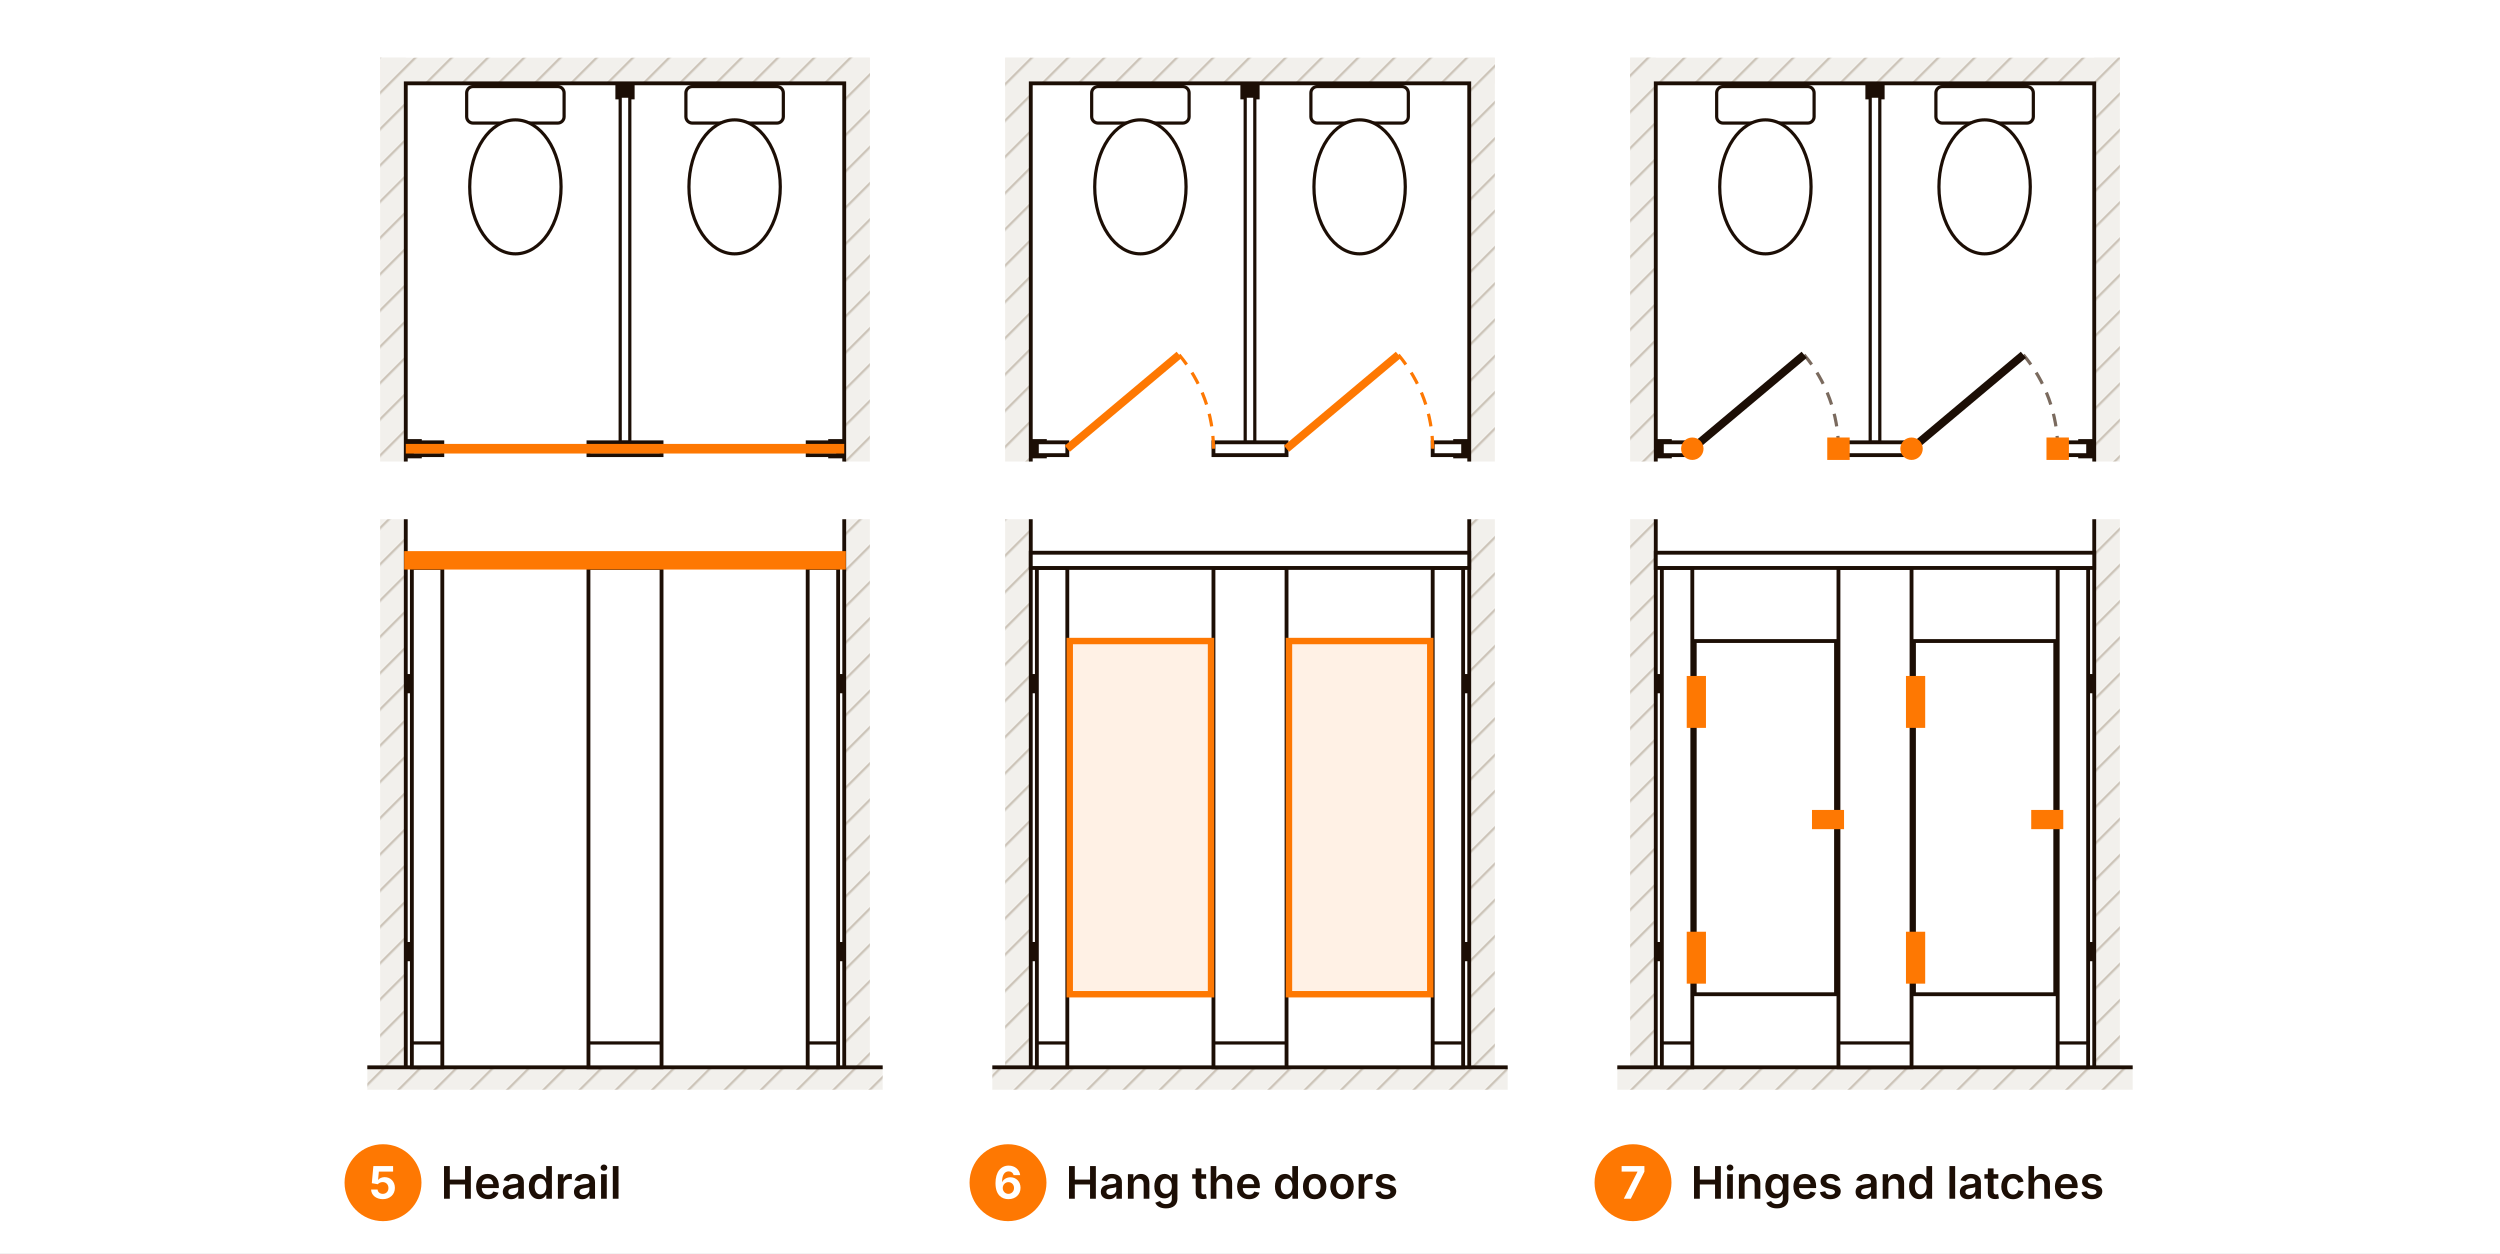
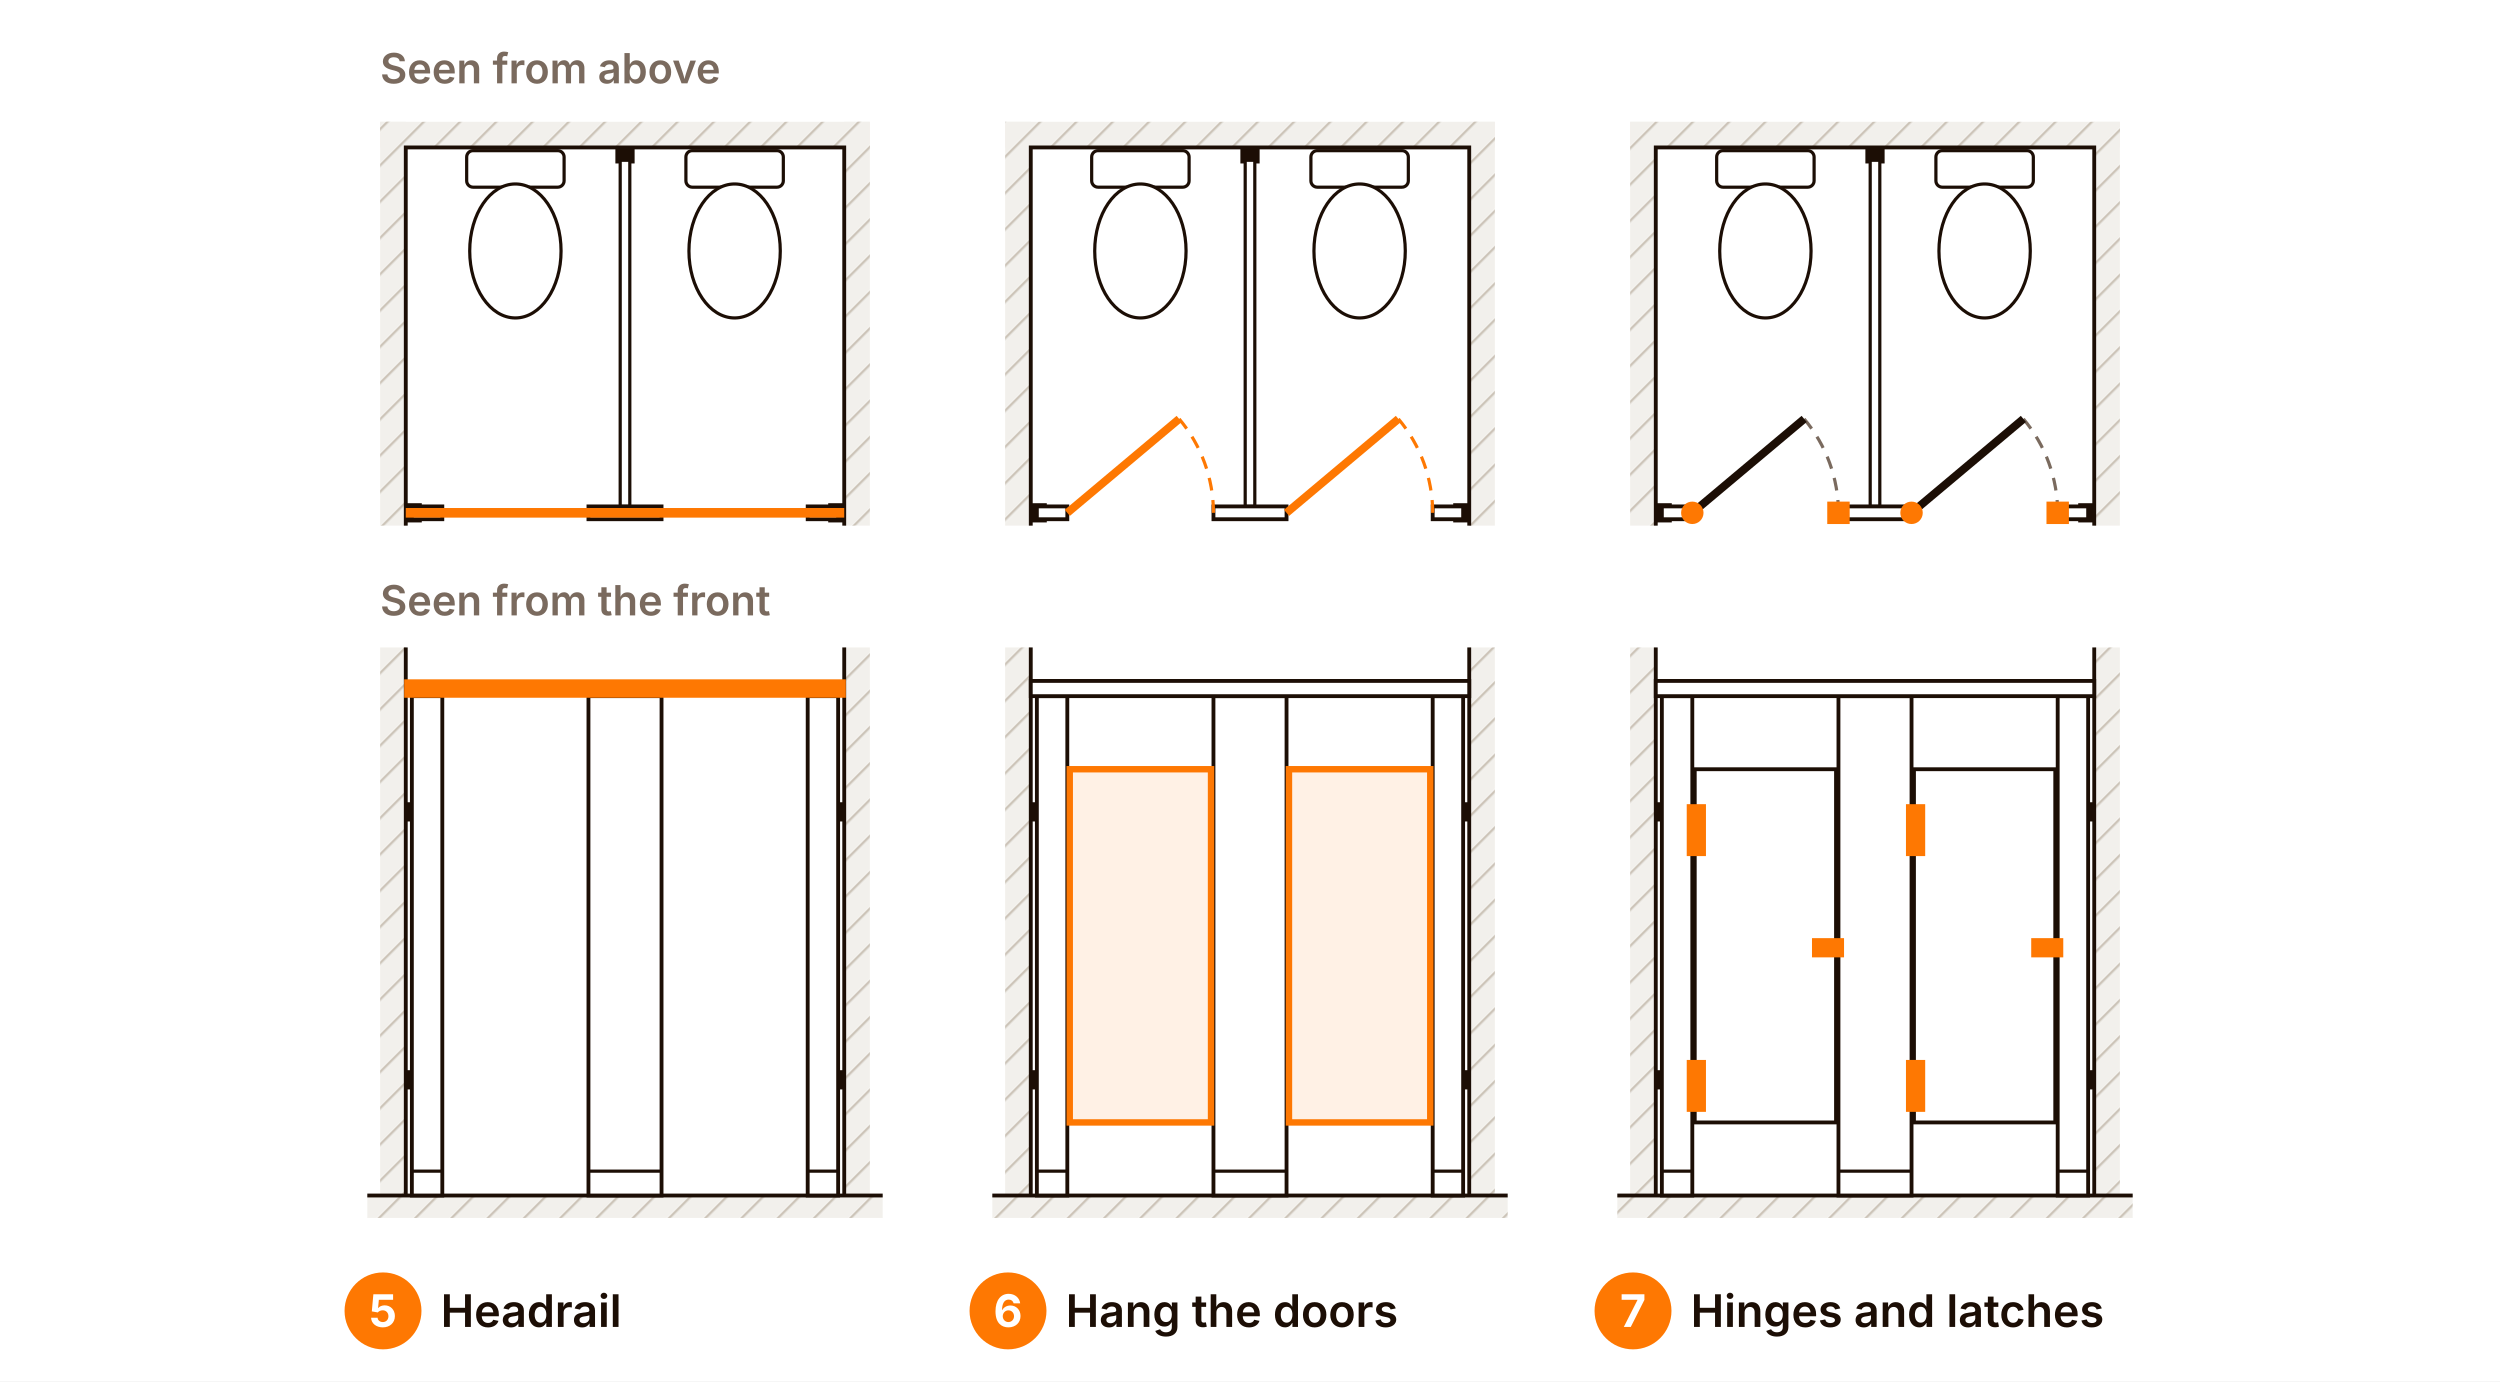
- <svg xmlns="http://www.w3.org/2000/svg" viewBox="0 0 780 391" width="780" height="391" role="img" aria-labelledby="t-install-sequence-2 d-install-sequence-2" font-family="Inter, ui-sans-serif, system-ui, sans-serif">
+ <svg xmlns="http://www.w3.org/2000/svg" viewBox="0 0 780 431" width="780" height="431" role="img" aria-labelledby="t-install-sequence-2 d-install-sequence-2" font-family="Inter, ui-sans-serif, system-ui, sans-serif">
  <defs>
    <pattern id="hatch-install-sequence-2" width="8" height="8" patternUnits="userSpaceOnUse" patternTransform="rotate(45)">
      <rect width="8" height="8" fill="#f2f0ec" />
      <line x1="0" y1="0" x2="0" y2="8" stroke="#cfc7bc" stroke-width="1.5" />
    </pattern>
    <marker id="tick-install-sequence-2" viewBox="0 0 10 10" refX="5" refY="5" markerWidth="8" markerHeight="8" orient="auto">
      <path d="M2 8 L8 2" stroke="#7a6a5e" stroke-width="1.5" />
    </marker>
  </defs>
-   <rect width="780" height="391" fill="#ffffff" />
-   <rect x="118.6" y="18" width="152.8" height="8" fill="url(#hatch-install-sequence-2)" stroke="none" stroke-width="1.5" />
-   <rect x="118.6" y="18" width="8" height="126" fill="url(#hatch-install-sequence-2)" stroke="none" stroke-width="1.5" />
-   <rect x="263.4" y="18" width="8" height="126" fill="url(#hatch-install-sequence-2)" stroke="none" stroke-width="1.5" />
-   <path d="M126.6 144 V26 H263.4 V144" fill="none" stroke="#1c0e05" stroke-width="1.2" />
-   <rect x="145.6" y="27" width="30.4" height="11.4" fill="#ffffff" stroke="#1c0e05" stroke-width="1" rx="2" />
-   <ellipse cx="160.8" cy="58.3" rx="14.25" ry="20.9" fill="#fff" stroke="#1c0e05" stroke-width="1" />
-   <rect x="214" y="27" width="30.4" height="11.4" fill="#ffffff" stroke="#1c0e05" stroke-width="1" rx="2" />
-   <ellipse cx="229.2" cy="58.3" rx="14.25" ry="20.9" fill="#fff" stroke="#1c0e05" stroke-width="1" />
-   <rect x="192" y="26" width="6" height="5" fill="#1c0e05" stroke="none" stroke-width="1.5" />
-   <rect x="126.6" y="137" width="5" height="6" fill="#1c0e05" stroke="none" stroke-width="1.5" />
-   <rect x="258.4" y="137" width="5" height="6" fill="#1c0e05" stroke="none" stroke-width="1.5" />
-   <rect x="193.5" y="30" width="3" height="108" fill="#ffffff" stroke="#1c0e05" stroke-width="1" />
-   <rect x="128.5" y="138" width="9.5" height="4" fill="#ffffff" stroke="#1c0e05" stroke-width="1.2" />
-   <rect x="252" y="138" width="9.5" height="4" fill="#ffffff" stroke="#1c0e05" stroke-width="1.2" />
-   <rect x="183.6" y="138" width="22.8" height="4" fill="#ffffff" stroke="#1c0e05" stroke-width="1.2" />
-   <line x1="126.6" y1="140" x2="263.4" y2="140" stroke="#fe7802" stroke-width="3" />
-   <rect x="118.6" y="162" width="8" height="171" fill="url(#hatch-install-sequence-2)" stroke="none" stroke-width="1.5" />
-   <rect x="263.4" y="162" width="8" height="171" fill="url(#hatch-install-sequence-2)" stroke="none" stroke-width="1.5" />
-   <rect x="114.6" y="333" width="160.8" height="7" fill="url(#hatch-install-sequence-2)" stroke="none" stroke-width="1.5" />
-   <line x1="114.6" y1="333" x2="275.4" y2="333" stroke="#1c0e05" stroke-width="1.2" />
-   <line x1="126.6" y1="162" x2="126.6" y2="333" stroke="#1c0e05" stroke-width="1.2" />
-   <line x1="263.4" y1="162" x2="263.4" y2="333" stroke="#1c0e05" stroke-width="1.2" />
-   <rect x="192" y="293.9" width="6" height="6" fill="#1c0e05" stroke="none" stroke-width="1.5" />
-   <rect x="126.6" y="293.9" width="5" height="6" fill="#1c0e05" stroke="none" stroke-width="1.5" />
-   <rect x="258.4" y="293.9" width="5" height="6" fill="#1c0e05" stroke="none" stroke-width="1.5" />
-   <rect x="192" y="210.3" width="6" height="6" fill="#1c0e05" stroke="none" stroke-width="1.5" />
-   <rect x="126.6" y="210.3" width="5" height="6" fill="#1c0e05" stroke="none" stroke-width="1.5" />
-   <rect x="258.4" y="210.3" width="5" height="6" fill="#1c0e05" stroke="none" stroke-width="1.5" />
-   <rect x="128.5" y="177.2" width="9.5" height="155.8" fill="#ffffff" stroke="#1c0e05" stroke-width="1.2" />
-   <line x1="128.5" y1="325.4" x2="138" y2="325.4" stroke="#1c0e05" stroke-width="1" />
-   <rect x="252" y="177.2" width="9.5" height="155.8" fill="#ffffff" stroke="#1c0e05" stroke-width="1.2" />
-   <line x1="252" y1="325.4" x2="261.5" y2="325.4" stroke="#1c0e05" stroke-width="1" />
-   <rect x="183.6" y="177.2" width="22.8" height="155.8" fill="#ffffff" stroke="#1c0e05" stroke-width="1.2" />
-   <line x1="183.6" y1="325.4" x2="206.4" y2="325.4" stroke="#1c0e05" stroke-width="1" />
-   <rect x="126.6" y="172.45" width="136.8" height="4.75" fill="#fe7802" stroke="#fe7802" stroke-width="1" />
+   <rect width="780" height="431" fill="#ffffff" />
+   <text x="118.6" y="26" font-size="13" font-weight="600" fill="#7a6a5e" text-anchor="start">Seen from above</text>
+   <text x="118.6" y="192" font-size="13" font-weight="600" fill="#7a6a5e" text-anchor="start">Seen from the front</text>
+   <rect x="118.6" y="38" width="152.8" height="8" fill="url(#hatch-install-sequence-2)" stroke="none" stroke-width="1.5" />
+   <rect x="118.6" y="38" width="8" height="126" fill="url(#hatch-install-sequence-2)" stroke="none" stroke-width="1.5" />
+   <rect x="263.4" y="38" width="8" height="126" fill="url(#hatch-install-sequence-2)" stroke="none" stroke-width="1.5" />
+   <path d="M126.6 164 V46 H263.4 V164" fill="none" stroke="#1c0e05" stroke-width="1.2" />
+   <rect x="145.6" y="47" width="30.4" height="11.4" fill="#ffffff" stroke="#1c0e05" stroke-width="1" rx="2" />
+   <ellipse cx="160.8" cy="78.3" rx="14.25" ry="20.9" fill="#fff" stroke="#1c0e05" stroke-width="1" />
+   <rect x="214" y="47" width="30.4" height="11.4" fill="#ffffff" stroke="#1c0e05" stroke-width="1" rx="2" />
+   <ellipse cx="229.2" cy="78.3" rx="14.25" ry="20.9" fill="#fff" stroke="#1c0e05" stroke-width="1" />
+   <rect x="192" y="46" width="6" height="5" fill="#1c0e05" stroke="none" stroke-width="1.5" />
+   <rect x="126.6" y="157" width="5" height="6" fill="#1c0e05" stroke="none" stroke-width="1.5" />
+   <rect x="258.4" y="157" width="5" height="6" fill="#1c0e05" stroke="none" stroke-width="1.5" />
+   <rect x="193.5" y="50" width="3" height="108" fill="#ffffff" stroke="#1c0e05" stroke-width="1" />
+   <rect x="128.5" y="158" width="9.5" height="4" fill="#ffffff" stroke="#1c0e05" stroke-width="1.2" />
+   <rect x="252" y="158" width="9.5" height="4" fill="#ffffff" stroke="#1c0e05" stroke-width="1.2" />
+   <rect x="183.6" y="158" width="22.8" height="4" fill="#ffffff" stroke="#1c0e05" stroke-width="1.2" />
+   <line x1="126.6" y1="160" x2="263.4" y2="160" stroke="#fe7802" stroke-width="3" />
+   <rect x="118.6" y="202" width="8" height="171" fill="url(#hatch-install-sequence-2)" stroke="none" stroke-width="1.5" />
+   <rect x="263.4" y="202" width="8" height="171" fill="url(#hatch-install-sequence-2)" stroke="none" stroke-width="1.5" />
+   <rect x="114.6" y="373" width="160.8" height="7" fill="url(#hatch-install-sequence-2)" stroke="none" stroke-width="1.5" />
+   <line x1="114.6" y1="373" x2="275.4" y2="373" stroke="#1c0e05" stroke-width="1.2" />
+   <line x1="126.6" y1="202" x2="126.6" y2="373" stroke="#1c0e05" stroke-width="1.2" />
+   <line x1="263.4" y1="202" x2="263.4" y2="373" stroke="#1c0e05" stroke-width="1.2" />
+   <rect x="192" y="333.9" width="6" height="6" fill="#1c0e05" stroke="none" stroke-width="1.5" />
+   <rect x="126.6" y="333.9" width="5" height="6" fill="#1c0e05" stroke="none" stroke-width="1.5" />
+   <rect x="258.4" y="333.9" width="5" height="6" fill="#1c0e05" stroke="none" stroke-width="1.5" />
+   <rect x="192" y="250.3" width="6" height="6" fill="#1c0e05" stroke="none" stroke-width="1.5" />
+   <rect x="126.6" y="250.3" width="5" height="6" fill="#1c0e05" stroke="none" stroke-width="1.5" />
+   <rect x="258.4" y="250.3" width="5" height="6" fill="#1c0e05" stroke="none" stroke-width="1.5" />
+   <rect x="128.5" y="217.2" width="9.5" height="155.8" fill="#ffffff" stroke="#1c0e05" stroke-width="1.2" />
+   <line x1="128.5" y1="365.4" x2="138" y2="365.4" stroke="#1c0e05" stroke-width="1" />
+   <rect x="252" y="217.2" width="9.5" height="155.8" fill="#ffffff" stroke="#1c0e05" stroke-width="1.2" />
+   <line x1="252" y1="365.4" x2="261.5" y2="365.4" stroke="#1c0e05" stroke-width="1" />
+   <rect x="183.6" y="217.2" width="22.8" height="155.8" fill="#ffffff" stroke="#1c0e05" stroke-width="1.2" />
+   <line x1="183.6" y1="365.4" x2="206.4" y2="365.4" stroke="#1c0e05" stroke-width="1" />
+   <rect x="126.6" y="212.45" width="136.8" height="4.75" fill="#fe7802" stroke="#fe7802" stroke-width="1" />
  <g class="co">
-     <circle cx="119.5" cy="369" r="12" fill="#fe7802" />
-     <text x="119.5" y="374" font-size="14" font-weight="700" fill="#fff" text-anchor="middle">5</text>
+     <circle cx="119.5" cy="409" r="12" fill="#fe7802" />
+     <text x="119.5" y="414" font-size="14" font-weight="700" fill="#fff" text-anchor="middle">5</text>
  </g>
-   <text x="137.5" y="374" font-size="14" font-weight="600" fill="#1c0e05" text-anchor="start">Headrail</text>
-   <rect x="313.6" y="18" width="152.8" height="8" fill="url(#hatch-install-sequence-2)" stroke="none" stroke-width="1.5" />
-   <rect x="313.6" y="18" width="8" height="126" fill="url(#hatch-install-sequence-2)" stroke="none" stroke-width="1.5" />
-   <rect x="458.4" y="18" width="8" height="126" fill="url(#hatch-install-sequence-2)" stroke="none" stroke-width="1.5" />
-   <path d="M321.6 144 V26 H458.4 V144" fill="none" stroke="#1c0e05" stroke-width="1.2" />
-   <rect x="340.6" y="27" width="30.4" height="11.4" fill="#ffffff" stroke="#1c0e05" stroke-width="1" rx="2" />
-   <ellipse cx="355.8" cy="58.3" rx="14.25" ry="20.9" fill="#fff" stroke="#1c0e05" stroke-width="1" />
-   <rect x="409" y="27" width="30.4" height="11.4" fill="#ffffff" stroke="#1c0e05" stroke-width="1" rx="2" />
-   <ellipse cx="424.2" cy="58.3" rx="14.25" ry="20.9" fill="#fff" stroke="#1c0e05" stroke-width="1" />
-   <rect x="387" y="26" width="6" height="5" fill="#1c0e05" stroke="none" stroke-width="1.5" />
-   <rect x="321.6" y="137" width="5" height="6" fill="#1c0e05" stroke="none" stroke-width="1.5" />
-   <rect x="453.4" y="137" width="5" height="6" fill="#1c0e05" stroke="none" stroke-width="1.5" />
-   <rect x="388.5" y="30" width="3" height="108" fill="#ffffff" stroke="#1c0e05" stroke-width="1" />
-   <rect x="323.5" y="138" width="9.5" height="4" fill="#ffffff" stroke="#1c0e05" stroke-width="1.2" />
-   <rect x="447" y="138" width="9.5" height="4" fill="#ffffff" stroke="#1c0e05" stroke-width="1.2" />
-   <rect x="378.6" y="138" width="22.8" height="4" fill="#ffffff" stroke="#1c0e05" stroke-width="1.2" />
-   <path d="M378.6 140 A45.6 45.6 0 0 0 367.9 110.7" fill="none" stroke="#fe7802" stroke-width="1" stroke-dasharray="4 3" />
-   <line x1="333" y1="140" x2="367.9" y2="110.7" stroke="#fe7802" stroke-width="2.5" />
-   <path d="M447 140 A45.6 45.6 0 0 0 436.3 110.7" fill="none" stroke="#fe7802" stroke-width="1" stroke-dasharray="4 3" />
-   <line x1="401.4" y1="140" x2="436.3" y2="110.7" stroke="#fe7802" stroke-width="2.5" />
-   <rect x="313.6" y="162" width="8" height="171" fill="url(#hatch-install-sequence-2)" stroke="none" stroke-width="1.5" />
-   <rect x="458.4" y="162" width="8" height="171" fill="url(#hatch-install-sequence-2)" stroke="none" stroke-width="1.5" />
-   <rect x="309.6" y="333" width="160.8" height="7" fill="url(#hatch-install-sequence-2)" stroke="none" stroke-width="1.5" />
-   <line x1="309.6" y1="333" x2="470.4" y2="333" stroke="#1c0e05" stroke-width="1.2" />
-   <line x1="321.6" y1="162" x2="321.6" y2="333" stroke="#1c0e05" stroke-width="1.2" />
-   <line x1="458.4" y1="162" x2="458.4" y2="333" stroke="#1c0e05" stroke-width="1.2" />
-   <rect x="387" y="293.9" width="6" height="6" fill="#1c0e05" stroke="none" stroke-width="1.5" />
-   <rect x="321.6" y="293.9" width="5" height="6" fill="#1c0e05" stroke="none" stroke-width="1.5" />
-   <rect x="453.4" y="293.9" width="5" height="6" fill="#1c0e05" stroke="none" stroke-width="1.5" />
-   <rect x="387" y="210.3" width="6" height="6" fill="#1c0e05" stroke="none" stroke-width="1.5" />
-   <rect x="321.6" y="210.3" width="5" height="6" fill="#1c0e05" stroke="none" stroke-width="1.5" />
-   <rect x="453.4" y="210.3" width="5" height="6" fill="#1c0e05" stroke="none" stroke-width="1.5" />
-   <rect x="323.5" y="177.2" width="9.5" height="155.8" fill="#ffffff" stroke="#1c0e05" stroke-width="1.2" />
-   <line x1="323.5" y1="325.4" x2="333" y2="325.4" stroke="#1c0e05" stroke-width="1" />
-   <rect x="447" y="177.2" width="9.5" height="155.8" fill="#ffffff" stroke="#1c0e05" stroke-width="1.2" />
-   <line x1="447" y1="325.4" x2="456.5" y2="325.4" stroke="#1c0e05" stroke-width="1" />
-   <rect x="378.6" y="177.2" width="22.8" height="155.8" fill="#ffffff" stroke="#1c0e05" stroke-width="1.2" />
-   <line x1="378.6" y1="325.4" x2="401.4" y2="325.4" stroke="#1c0e05" stroke-width="1" />
-   <rect x="321.6" y="172.45" width="136.8" height="4.75" fill="#fff" stroke="#1c0e05" stroke-width="1.2" />
-   <rect x="333.76" y="200" width="44.08" height="110.2" fill="#fff1e5" stroke="#fe7802" stroke-width="2" />
-   <rect x="402.16" y="200" width="44.08" height="110.2" fill="#fff1e5" stroke="#fe7802" stroke-width="2" />
+   <text x="137.5" y="414" font-size="14" font-weight="600" fill="#1c0e05" text-anchor="start">Headrail</text>
+   <rect x="313.6" y="38" width="152.8" height="8" fill="url(#hatch-install-sequence-2)" stroke="none" stroke-width="1.5" />
+   <rect x="313.6" y="38" width="8" height="126" fill="url(#hatch-install-sequence-2)" stroke="none" stroke-width="1.5" />
+   <rect x="458.4" y="38" width="8" height="126" fill="url(#hatch-install-sequence-2)" stroke="none" stroke-width="1.5" />
+   <path d="M321.6 164 V46 H458.4 V164" fill="none" stroke="#1c0e05" stroke-width="1.2" />
+   <rect x="340.6" y="47" width="30.4" height="11.4" fill="#ffffff" stroke="#1c0e05" stroke-width="1" rx="2" />
+   <ellipse cx="355.8" cy="78.3" rx="14.25" ry="20.9" fill="#fff" stroke="#1c0e05" stroke-width="1" />
+   <rect x="409" y="47" width="30.4" height="11.4" fill="#ffffff" stroke="#1c0e05" stroke-width="1" rx="2" />
+   <ellipse cx="424.2" cy="78.3" rx="14.25" ry="20.9" fill="#fff" stroke="#1c0e05" stroke-width="1" />
+   <rect x="387" y="46" width="6" height="5" fill="#1c0e05" stroke="none" stroke-width="1.5" />
+   <rect x="321.6" y="157" width="5" height="6" fill="#1c0e05" stroke="none" stroke-width="1.5" />
+   <rect x="453.4" y="157" width="5" height="6" fill="#1c0e05" stroke="none" stroke-width="1.5" />
+   <rect x="388.5" y="50" width="3" height="108" fill="#ffffff" stroke="#1c0e05" stroke-width="1" />
+   <rect x="323.5" y="158" width="9.5" height="4" fill="#ffffff" stroke="#1c0e05" stroke-width="1.2" />
+   <rect x="447" y="158" width="9.5" height="4" fill="#ffffff" stroke="#1c0e05" stroke-width="1.2" />
+   <rect x="378.6" y="158" width="22.8" height="4" fill="#ffffff" stroke="#1c0e05" stroke-width="1.2" />
+   <path d="M378.6 160 A45.6 45.6 0 0 0 367.9 130.7" fill="none" stroke="#fe7802" stroke-width="1" stroke-dasharray="4 3" />
+   <line x1="333" y1="160" x2="367.9" y2="130.7" stroke="#fe7802" stroke-width="2.5" />
+   <path d="M447 160 A45.6 45.6 0 0 0 436.3 130.7" fill="none" stroke="#fe7802" stroke-width="1" stroke-dasharray="4 3" />
+   <line x1="401.4" y1="160" x2="436.3" y2="130.7" stroke="#fe7802" stroke-width="2.5" />
+   <rect x="313.6" y="202" width="8" height="171" fill="url(#hatch-install-sequence-2)" stroke="none" stroke-width="1.5" />
+   <rect x="458.4" y="202" width="8" height="171" fill="url(#hatch-install-sequence-2)" stroke="none" stroke-width="1.5" />
+   <rect x="309.6" y="373" width="160.8" height="7" fill="url(#hatch-install-sequence-2)" stroke="none" stroke-width="1.5" />
+   <line x1="309.6" y1="373" x2="470.4" y2="373" stroke="#1c0e05" stroke-width="1.2" />
+   <line x1="321.6" y1="202" x2="321.6" y2="373" stroke="#1c0e05" stroke-width="1.2" />
+   <line x1="458.4" y1="202" x2="458.4" y2="373" stroke="#1c0e05" stroke-width="1.2" />
+   <rect x="387" y="333.9" width="6" height="6" fill="#1c0e05" stroke="none" stroke-width="1.5" />
+   <rect x="321.6" y="333.9" width="5" height="6" fill="#1c0e05" stroke="none" stroke-width="1.5" />
+   <rect x="453.4" y="333.9" width="5" height="6" fill="#1c0e05" stroke="none" stroke-width="1.5" />
+   <rect x="387" y="250.3" width="6" height="6" fill="#1c0e05" stroke="none" stroke-width="1.5" />
+   <rect x="321.6" y="250.3" width="5" height="6" fill="#1c0e05" stroke="none" stroke-width="1.5" />
+   <rect x="453.4" y="250.3" width="5" height="6" fill="#1c0e05" stroke="none" stroke-width="1.5" />
+   <rect x="323.5" y="217.2" width="9.5" height="155.8" fill="#ffffff" stroke="#1c0e05" stroke-width="1.2" />
+   <line x1="323.5" y1="365.4" x2="333" y2="365.4" stroke="#1c0e05" stroke-width="1" />
+   <rect x="447" y="217.2" width="9.5" height="155.8" fill="#ffffff" stroke="#1c0e05" stroke-width="1.2" />
+   <line x1="447" y1="365.4" x2="456.5" y2="365.4" stroke="#1c0e05" stroke-width="1" />
+   <rect x="378.6" y="217.2" width="22.8" height="155.8" fill="#ffffff" stroke="#1c0e05" stroke-width="1.2" />
+   <line x1="378.6" y1="365.4" x2="401.4" y2="365.4" stroke="#1c0e05" stroke-width="1" />
+   <rect x="321.6" y="212.45" width="136.8" height="4.75" fill="#fff" stroke="#1c0e05" stroke-width="1.2" />
+   <rect x="333.76" y="240" width="44.08" height="110.2" fill="#fff1e5" stroke="#fe7802" stroke-width="2" />
+   <rect x="402.16" y="240" width="44.08" height="110.2" fill="#fff1e5" stroke="#fe7802" stroke-width="2" />
  <g class="co">
-     <circle cx="314.5" cy="369" r="12" fill="#fe7802" />
-     <text x="314.5" y="374" font-size="14" font-weight="700" fill="#fff" text-anchor="middle">6</text>
+     <circle cx="314.5" cy="409" r="12" fill="#fe7802" />
+     <text x="314.5" y="414" font-size="14" font-weight="700" fill="#fff" text-anchor="middle">6</text>
  </g>
-   <text x="332.5" y="374" font-size="14" font-weight="600" fill="#1c0e05" text-anchor="start">Hang the doors</text>
-   <rect x="508.6" y="18" width="152.8" height="8" fill="url(#hatch-install-sequence-2)" stroke="none" stroke-width="1.5" />
-   <rect x="508.6" y="18" width="8" height="126" fill="url(#hatch-install-sequence-2)" stroke="none" stroke-width="1.5" />
-   <rect x="653.4" y="18" width="8" height="126" fill="url(#hatch-install-sequence-2)" stroke="none" stroke-width="1.5" />
-   <path d="M516.6 144 V26 H653.4 V144" fill="none" stroke="#1c0e05" stroke-width="1.2" />
-   <rect x="535.6" y="27" width="30.4" height="11.4" fill="#ffffff" stroke="#1c0e05" stroke-width="1" rx="2" />
-   <ellipse cx="550.8" cy="58.3" rx="14.25" ry="20.9" fill="#fff" stroke="#1c0e05" stroke-width="1" />
-   <rect x="604" y="27" width="30.4" height="11.4" fill="#ffffff" stroke="#1c0e05" stroke-width="1" rx="2" />
-   <ellipse cx="619.2" cy="58.3" rx="14.25" ry="20.9" fill="#fff" stroke="#1c0e05" stroke-width="1" />
-   <rect x="582" y="26" width="6" height="5" fill="#1c0e05" stroke="none" stroke-width="1.5" />
-   <rect x="516.6" y="137" width="5" height="6" fill="#1c0e05" stroke="none" stroke-width="1.5" />
-   <rect x="648.4" y="137" width="5" height="6" fill="#1c0e05" stroke="none" stroke-width="1.5" />
-   <rect x="583.5" y="30" width="3" height="108" fill="#ffffff" stroke="#1c0e05" stroke-width="1" />
-   <rect x="518.5" y="138" width="9.5" height="4" fill="#ffffff" stroke="#1c0e05" stroke-width="1.2" />
-   <rect x="642" y="138" width="9.5" height="4" fill="#ffffff" stroke="#1c0e05" stroke-width="1.2" />
-   <rect x="573.6" y="138" width="22.8" height="4" fill="#ffffff" stroke="#1c0e05" stroke-width="1.2" />
-   <path d="M573.6 140 A45.6 45.6 0 0 0 562.9 110.7" fill="none" stroke="#7a6a5e" stroke-width="1" stroke-dasharray="4 3" />
-   <line x1="528" y1="140" x2="562.9" y2="110.7" stroke="#1c0e05" stroke-width="2.5" />
-   <circle cx="528" cy="140" r="3.5" fill="#fe7802" />
-   <rect x="570.6" y="137" width="6" height="6" fill="#fe7802" stroke="#fe7802" stroke-width="1" />
-   <path d="M642 140 A45.6 45.6 0 0 0 631.3 110.7" fill="none" stroke="#7a6a5e" stroke-width="1" stroke-dasharray="4 3" />
-   <line x1="596.4" y1="140" x2="631.3" y2="110.7" stroke="#1c0e05" stroke-width="2.5" />
-   <circle cx="596.4" cy="140" r="3.5" fill="#fe7802" />
-   <rect x="639" y="137" width="6" height="6" fill="#fe7802" stroke="#fe7802" stroke-width="1" />
-   <rect x="508.6" y="162" width="8" height="171" fill="url(#hatch-install-sequence-2)" stroke="none" stroke-width="1.5" />
-   <rect x="653.4" y="162" width="8" height="171" fill="url(#hatch-install-sequence-2)" stroke="none" stroke-width="1.5" />
-   <rect x="504.6" y="333" width="160.8" height="7" fill="url(#hatch-install-sequence-2)" stroke="none" stroke-width="1.5" />
-   <line x1="504.6" y1="333" x2="665.4" y2="333" stroke="#1c0e05" stroke-width="1.2" />
-   <line x1="516.6" y1="162" x2="516.6" y2="333" stroke="#1c0e05" stroke-width="1.2" />
-   <line x1="653.4" y1="162" x2="653.4" y2="333" stroke="#1c0e05" stroke-width="1.2" />
-   <rect x="582" y="293.9" width="6" height="6" fill="#1c0e05" stroke="none" stroke-width="1.5" />
-   <rect x="516.6" y="293.9" width="5" height="6" fill="#1c0e05" stroke="none" stroke-width="1.5" />
-   <rect x="648.4" y="293.9" width="5" height="6" fill="#1c0e05" stroke="none" stroke-width="1.5" />
-   <rect x="582" y="210.3" width="6" height="6" fill="#1c0e05" stroke="none" stroke-width="1.5" />
-   <rect x="516.6" y="210.3" width="5" height="6" fill="#1c0e05" stroke="none" stroke-width="1.5" />
-   <rect x="648.4" y="210.3" width="5" height="6" fill="#1c0e05" stroke="none" stroke-width="1.5" />
-   <rect x="518.5" y="177.2" width="9.5" height="155.8" fill="#ffffff" stroke="#1c0e05" stroke-width="1.2" />
-   <line x1="518.5" y1="325.4" x2="528" y2="325.4" stroke="#1c0e05" stroke-width="1" />
-   <rect x="642" y="177.2" width="9.5" height="155.8" fill="#ffffff" stroke="#1c0e05" stroke-width="1.2" />
-   <line x1="642" y1="325.4" x2="651.5" y2="325.4" stroke="#1c0e05" stroke-width="1" />
-   <rect x="573.6" y="177.2" width="22.8" height="155.8" fill="#ffffff" stroke="#1c0e05" stroke-width="1.2" />
-   <line x1="573.6" y1="325.4" x2="596.4" y2="325.4" stroke="#1c0e05" stroke-width="1" />
-   <rect x="516.6" y="172.45" width="136.8" height="4.75" fill="#fff" stroke="#1c0e05" stroke-width="1.2" />
-   <rect x="528.76" y="200" width="44.08" height="110.2" fill="#ffffff" stroke="#1c0e05" stroke-width="1.2" />
-   <rect x="526.76" y="211.4" width="5" height="15.2" fill="#fe7802" stroke="#fe7802" stroke-width="1" />
-   <rect x="526.76" y="291.2" width="5" height="15.2" fill="#fe7802" stroke="#fe7802" stroke-width="1" />
-   <rect x="565.84" y="253.2" width="9" height="5" fill="#fe7802" stroke="#fe7802" stroke-width="1" />
-   <rect x="597.16" y="200" width="44.08" height="110.2" fill="#ffffff" stroke="#1c0e05" stroke-width="1.2" />
-   <rect x="595.16" y="211.4" width="5" height="15.2" fill="#fe7802" stroke="#fe7802" stroke-width="1" />
-   <rect x="595.16" y="291.2" width="5" height="15.2" fill="#fe7802" stroke="#fe7802" stroke-width="1" />
-   <rect x="634.24" y="253.2" width="9" height="5" fill="#fe7802" stroke="#fe7802" stroke-width="1" />
+   <text x="332.5" y="414" font-size="14" font-weight="600" fill="#1c0e05" text-anchor="start">Hang the doors</text>
+   <rect x="508.6" y="38" width="152.8" height="8" fill="url(#hatch-install-sequence-2)" stroke="none" stroke-width="1.5" />
+   <rect x="508.6" y="38" width="8" height="126" fill="url(#hatch-install-sequence-2)" stroke="none" stroke-width="1.5" />
+   <rect x="653.4" y="38" width="8" height="126" fill="url(#hatch-install-sequence-2)" stroke="none" stroke-width="1.5" />
+   <path d="M516.6 164 V46 H653.4 V164" fill="none" stroke="#1c0e05" stroke-width="1.2" />
+   <rect x="535.6" y="47" width="30.4" height="11.4" fill="#ffffff" stroke="#1c0e05" stroke-width="1" rx="2" />
+   <ellipse cx="550.8" cy="78.3" rx="14.25" ry="20.9" fill="#fff" stroke="#1c0e05" stroke-width="1" />
+   <rect x="604" y="47" width="30.4" height="11.4" fill="#ffffff" stroke="#1c0e05" stroke-width="1" rx="2" />
+   <ellipse cx="619.2" cy="78.3" rx="14.25" ry="20.9" fill="#fff" stroke="#1c0e05" stroke-width="1" />
+   <rect x="582" y="46" width="6" height="5" fill="#1c0e05" stroke="none" stroke-width="1.5" />
+   <rect x="516.6" y="157" width="5" height="6" fill="#1c0e05" stroke="none" stroke-width="1.5" />
+   <rect x="648.4" y="157" width="5" height="6" fill="#1c0e05" stroke="none" stroke-width="1.5" />
+   <rect x="583.5" y="50" width="3" height="108" fill="#ffffff" stroke="#1c0e05" stroke-width="1" />
+   <rect x="518.5" y="158" width="9.5" height="4" fill="#ffffff" stroke="#1c0e05" stroke-width="1.2" />
+   <rect x="642" y="158" width="9.5" height="4" fill="#ffffff" stroke="#1c0e05" stroke-width="1.2" />
+   <rect x="573.6" y="158" width="22.8" height="4" fill="#ffffff" stroke="#1c0e05" stroke-width="1.2" />
+   <path d="M573.6 160 A45.6 45.6 0 0 0 562.9 130.7" fill="none" stroke="#7a6a5e" stroke-width="1" stroke-dasharray="4 3" />
+   <line x1="528" y1="160" x2="562.9" y2="130.7" stroke="#1c0e05" stroke-width="2.5" />
+   <circle cx="528" cy="160" r="3.5" fill="#fe7802" />
+   <rect x="570.6" y="157" width="6" height="6" fill="#fe7802" stroke="#fe7802" stroke-width="1" />
+   <path d="M642 160 A45.6 45.6 0 0 0 631.3 130.7" fill="none" stroke="#7a6a5e" stroke-width="1" stroke-dasharray="4 3" />
+   <line x1="596.4" y1="160" x2="631.3" y2="130.7" stroke="#1c0e05" stroke-width="2.5" />
+   <circle cx="596.4" cy="160" r="3.5" fill="#fe7802" />
+   <rect x="639" y="157" width="6" height="6" fill="#fe7802" stroke="#fe7802" stroke-width="1" />
+   <rect x="508.6" y="202" width="8" height="171" fill="url(#hatch-install-sequence-2)" stroke="none" stroke-width="1.5" />
+   <rect x="653.4" y="202" width="8" height="171" fill="url(#hatch-install-sequence-2)" stroke="none" stroke-width="1.5" />
+   <rect x="504.6" y="373" width="160.8" height="7" fill="url(#hatch-install-sequence-2)" stroke="none" stroke-width="1.5" />
+   <line x1="504.6" y1="373" x2="665.4" y2="373" stroke="#1c0e05" stroke-width="1.2" />
+   <line x1="516.6" y1="202" x2="516.6" y2="373" stroke="#1c0e05" stroke-width="1.2" />
+   <line x1="653.4" y1="202" x2="653.4" y2="373" stroke="#1c0e05" stroke-width="1.2" />
+   <rect x="582" y="333.9" width="6" height="6" fill="#1c0e05" stroke="none" stroke-width="1.5" />
+   <rect x="516.6" y="333.9" width="5" height="6" fill="#1c0e05" stroke="none" stroke-width="1.5" />
+   <rect x="648.4" y="333.9" width="5" height="6" fill="#1c0e05" stroke="none" stroke-width="1.5" />
+   <rect x="582" y="250.3" width="6" height="6" fill="#1c0e05" stroke="none" stroke-width="1.5" />
+   <rect x="516.6" y="250.3" width="5" height="6" fill="#1c0e05" stroke="none" stroke-width="1.5" />
+   <rect x="648.4" y="250.3" width="5" height="6" fill="#1c0e05" stroke="none" stroke-width="1.5" />
+   <rect x="518.5" y="217.2" width="9.5" height="155.8" fill="#ffffff" stroke="#1c0e05" stroke-width="1.2" />
+   <line x1="518.5" y1="365.4" x2="528" y2="365.4" stroke="#1c0e05" stroke-width="1" />
+   <rect x="642" y="217.2" width="9.5" height="155.8" fill="#ffffff" stroke="#1c0e05" stroke-width="1.2" />
+   <line x1="642" y1="365.4" x2="651.5" y2="365.4" stroke="#1c0e05" stroke-width="1" />
+   <rect x="573.6" y="217.2" width="22.8" height="155.8" fill="#ffffff" stroke="#1c0e05" stroke-width="1.2" />
+   <line x1="573.6" y1="365.4" x2="596.4" y2="365.4" stroke="#1c0e05" stroke-width="1" />
+   <rect x="516.6" y="212.45" width="136.8" height="4.75" fill="#fff" stroke="#1c0e05" stroke-width="1.2" />
+   <rect x="528.76" y="240" width="44.08" height="110.2" fill="#ffffff" stroke="#1c0e05" stroke-width="1.2" />
+   <rect x="526.76" y="251.4" width="5" height="15.2" fill="#fe7802" stroke="#fe7802" stroke-width="1" />
+   <rect x="526.76" y="331.2" width="5" height="15.2" fill="#fe7802" stroke="#fe7802" stroke-width="1" />
+   <rect x="565.84" y="293.2" width="9" height="5" fill="#fe7802" stroke="#fe7802" stroke-width="1" />
+   <rect x="597.16" y="240" width="44.08" height="110.2" fill="#ffffff" stroke="#1c0e05" stroke-width="1.2" />
+   <rect x="595.16" y="251.4" width="5" height="15.2" fill="#fe7802" stroke="#fe7802" stroke-width="1" />
+   <rect x="595.16" y="331.2" width="5" height="15.2" fill="#fe7802" stroke="#fe7802" stroke-width="1" />
+   <rect x="634.24" y="293.2" width="9" height="5" fill="#fe7802" stroke="#fe7802" stroke-width="1" />
  <g class="co">
-     <circle cx="509.5" cy="369" r="12" fill="#fe7802" />
-     <text x="509.5" y="374" font-size="14" font-weight="700" fill="#fff" text-anchor="middle">7</text>
+     <circle cx="509.5" cy="409" r="12" fill="#fe7802" />
+     <text x="509.5" y="414" font-size="14" font-weight="700" fill="#fff" text-anchor="middle">7</text>
  </g>
-   <text x="527.5" y="374" font-size="14" font-weight="600" fill="#1c0e05" text-anchor="start">Hinges and latches</text>
+   <text x="527.5" y="414" font-size="14" font-weight="600" fill="#1c0e05" text-anchor="start">Hinges and latches</text>
</svg>
